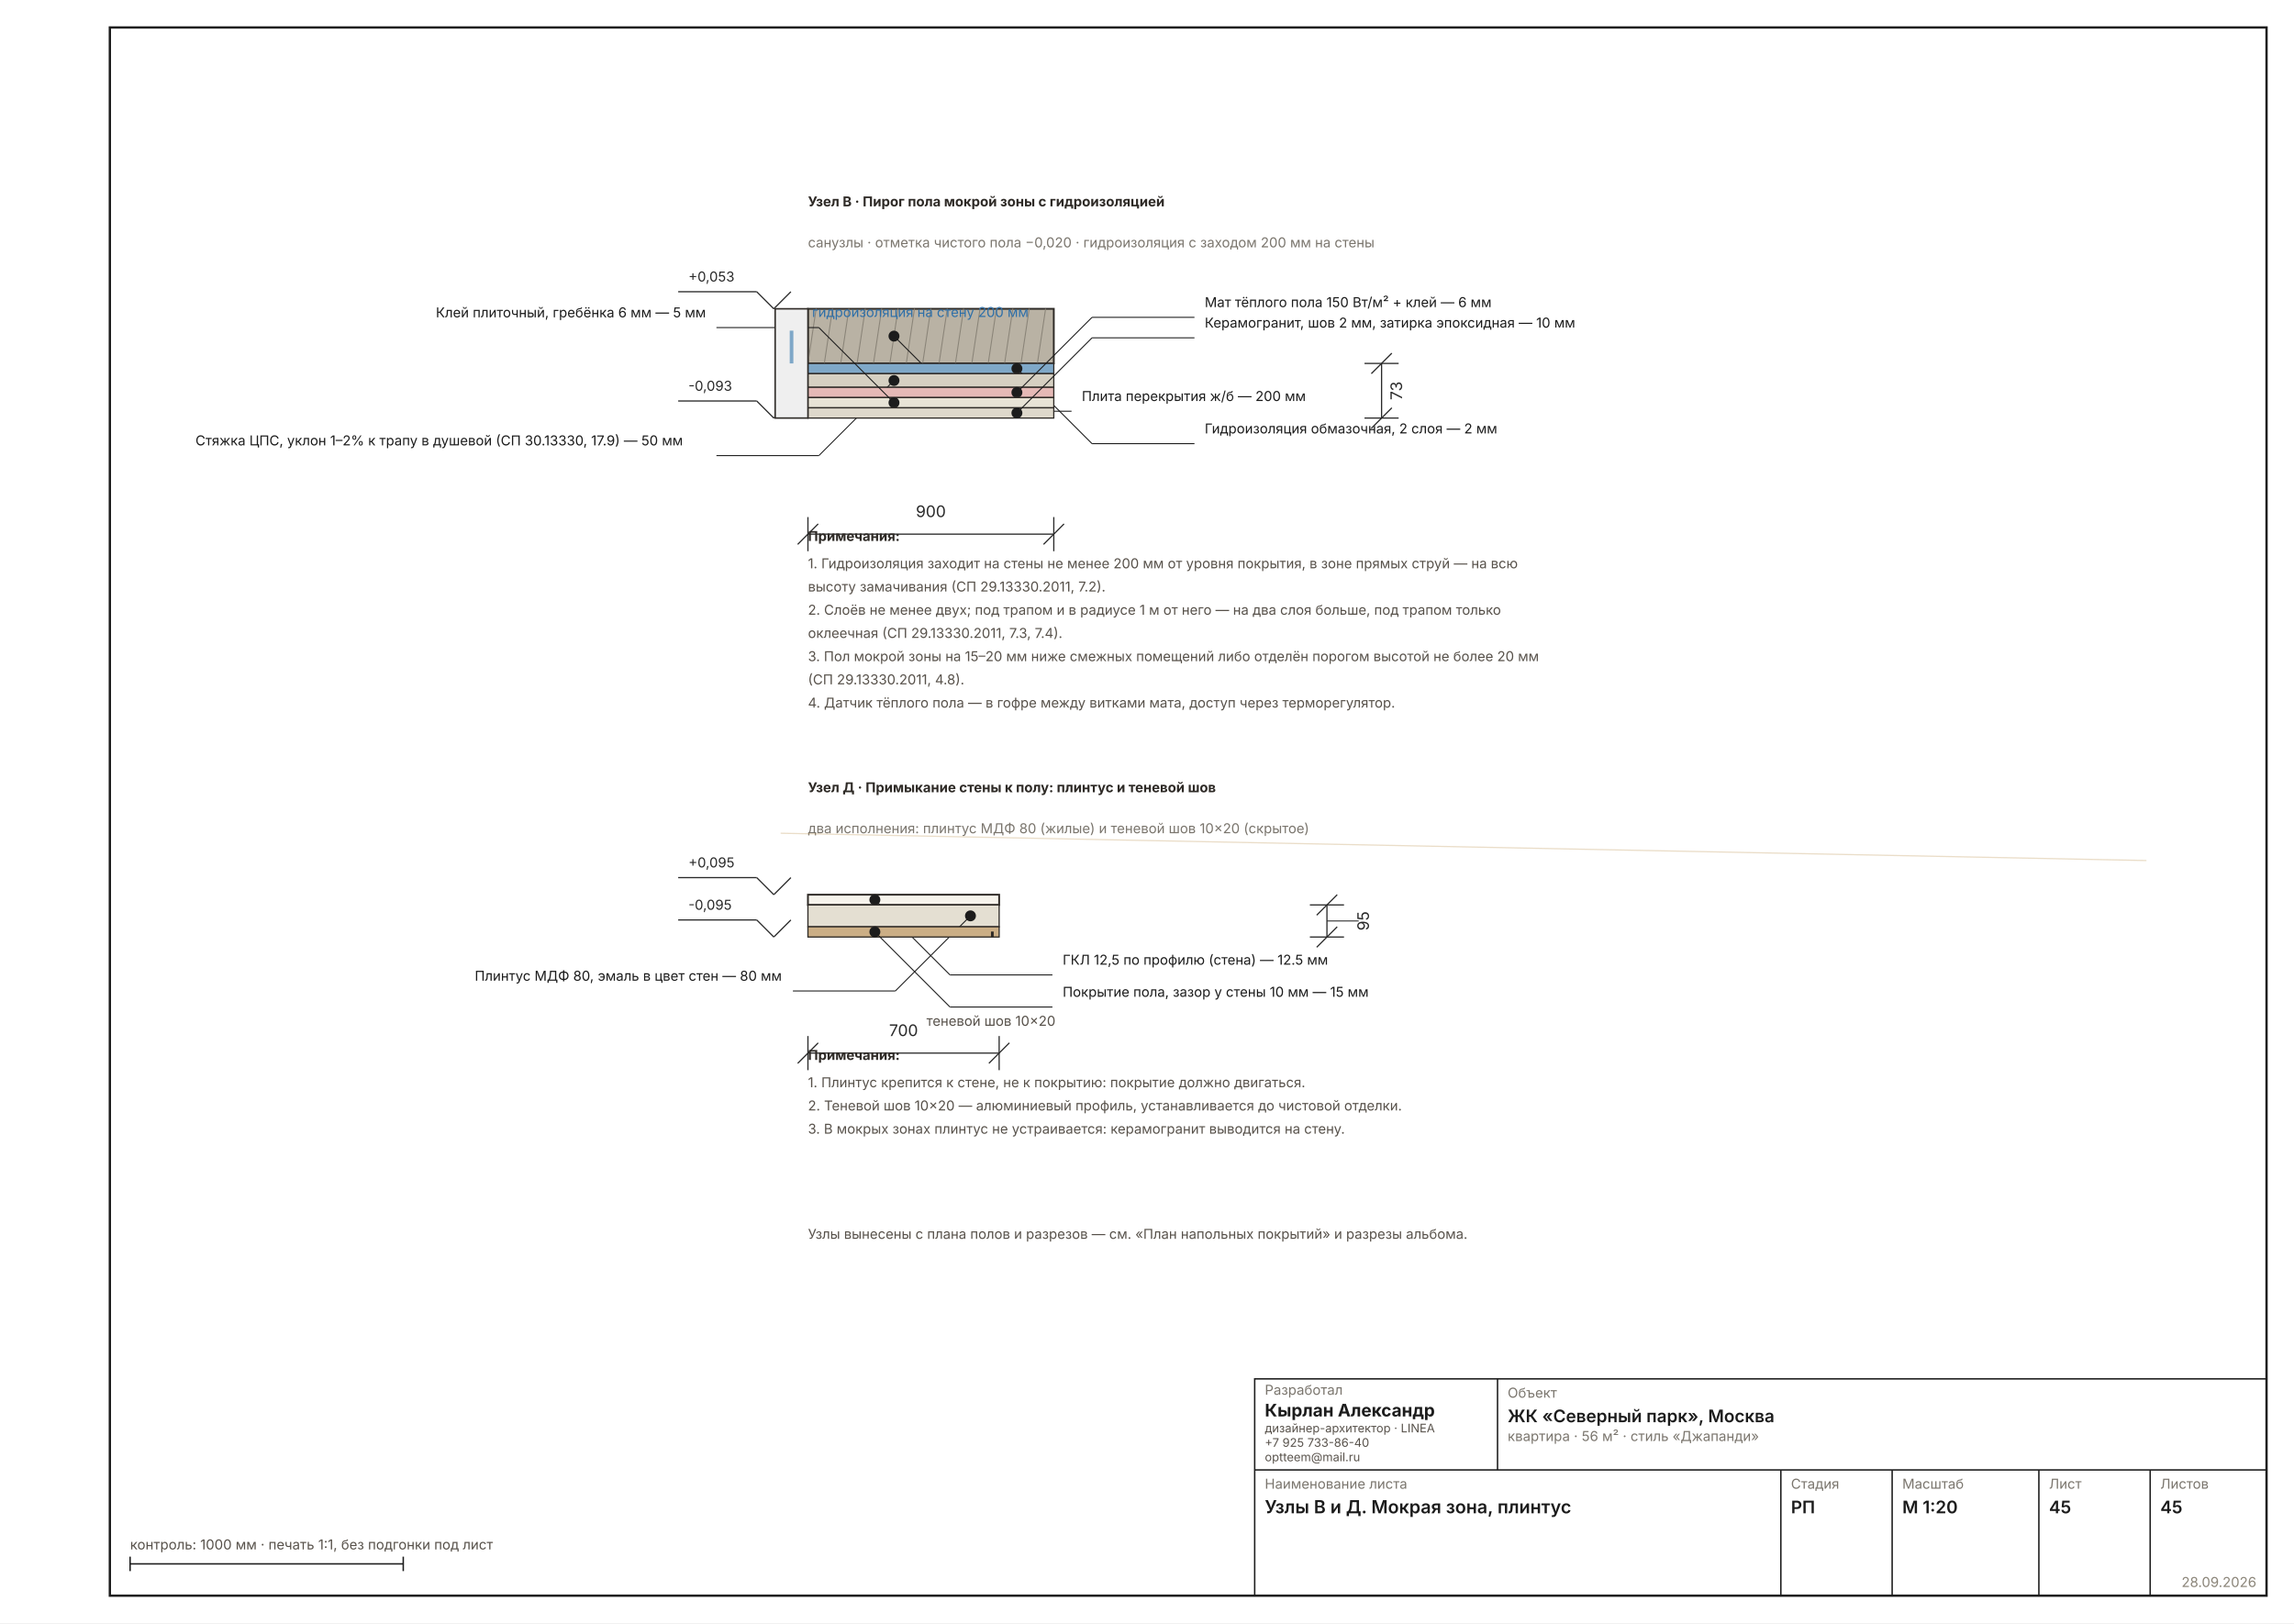
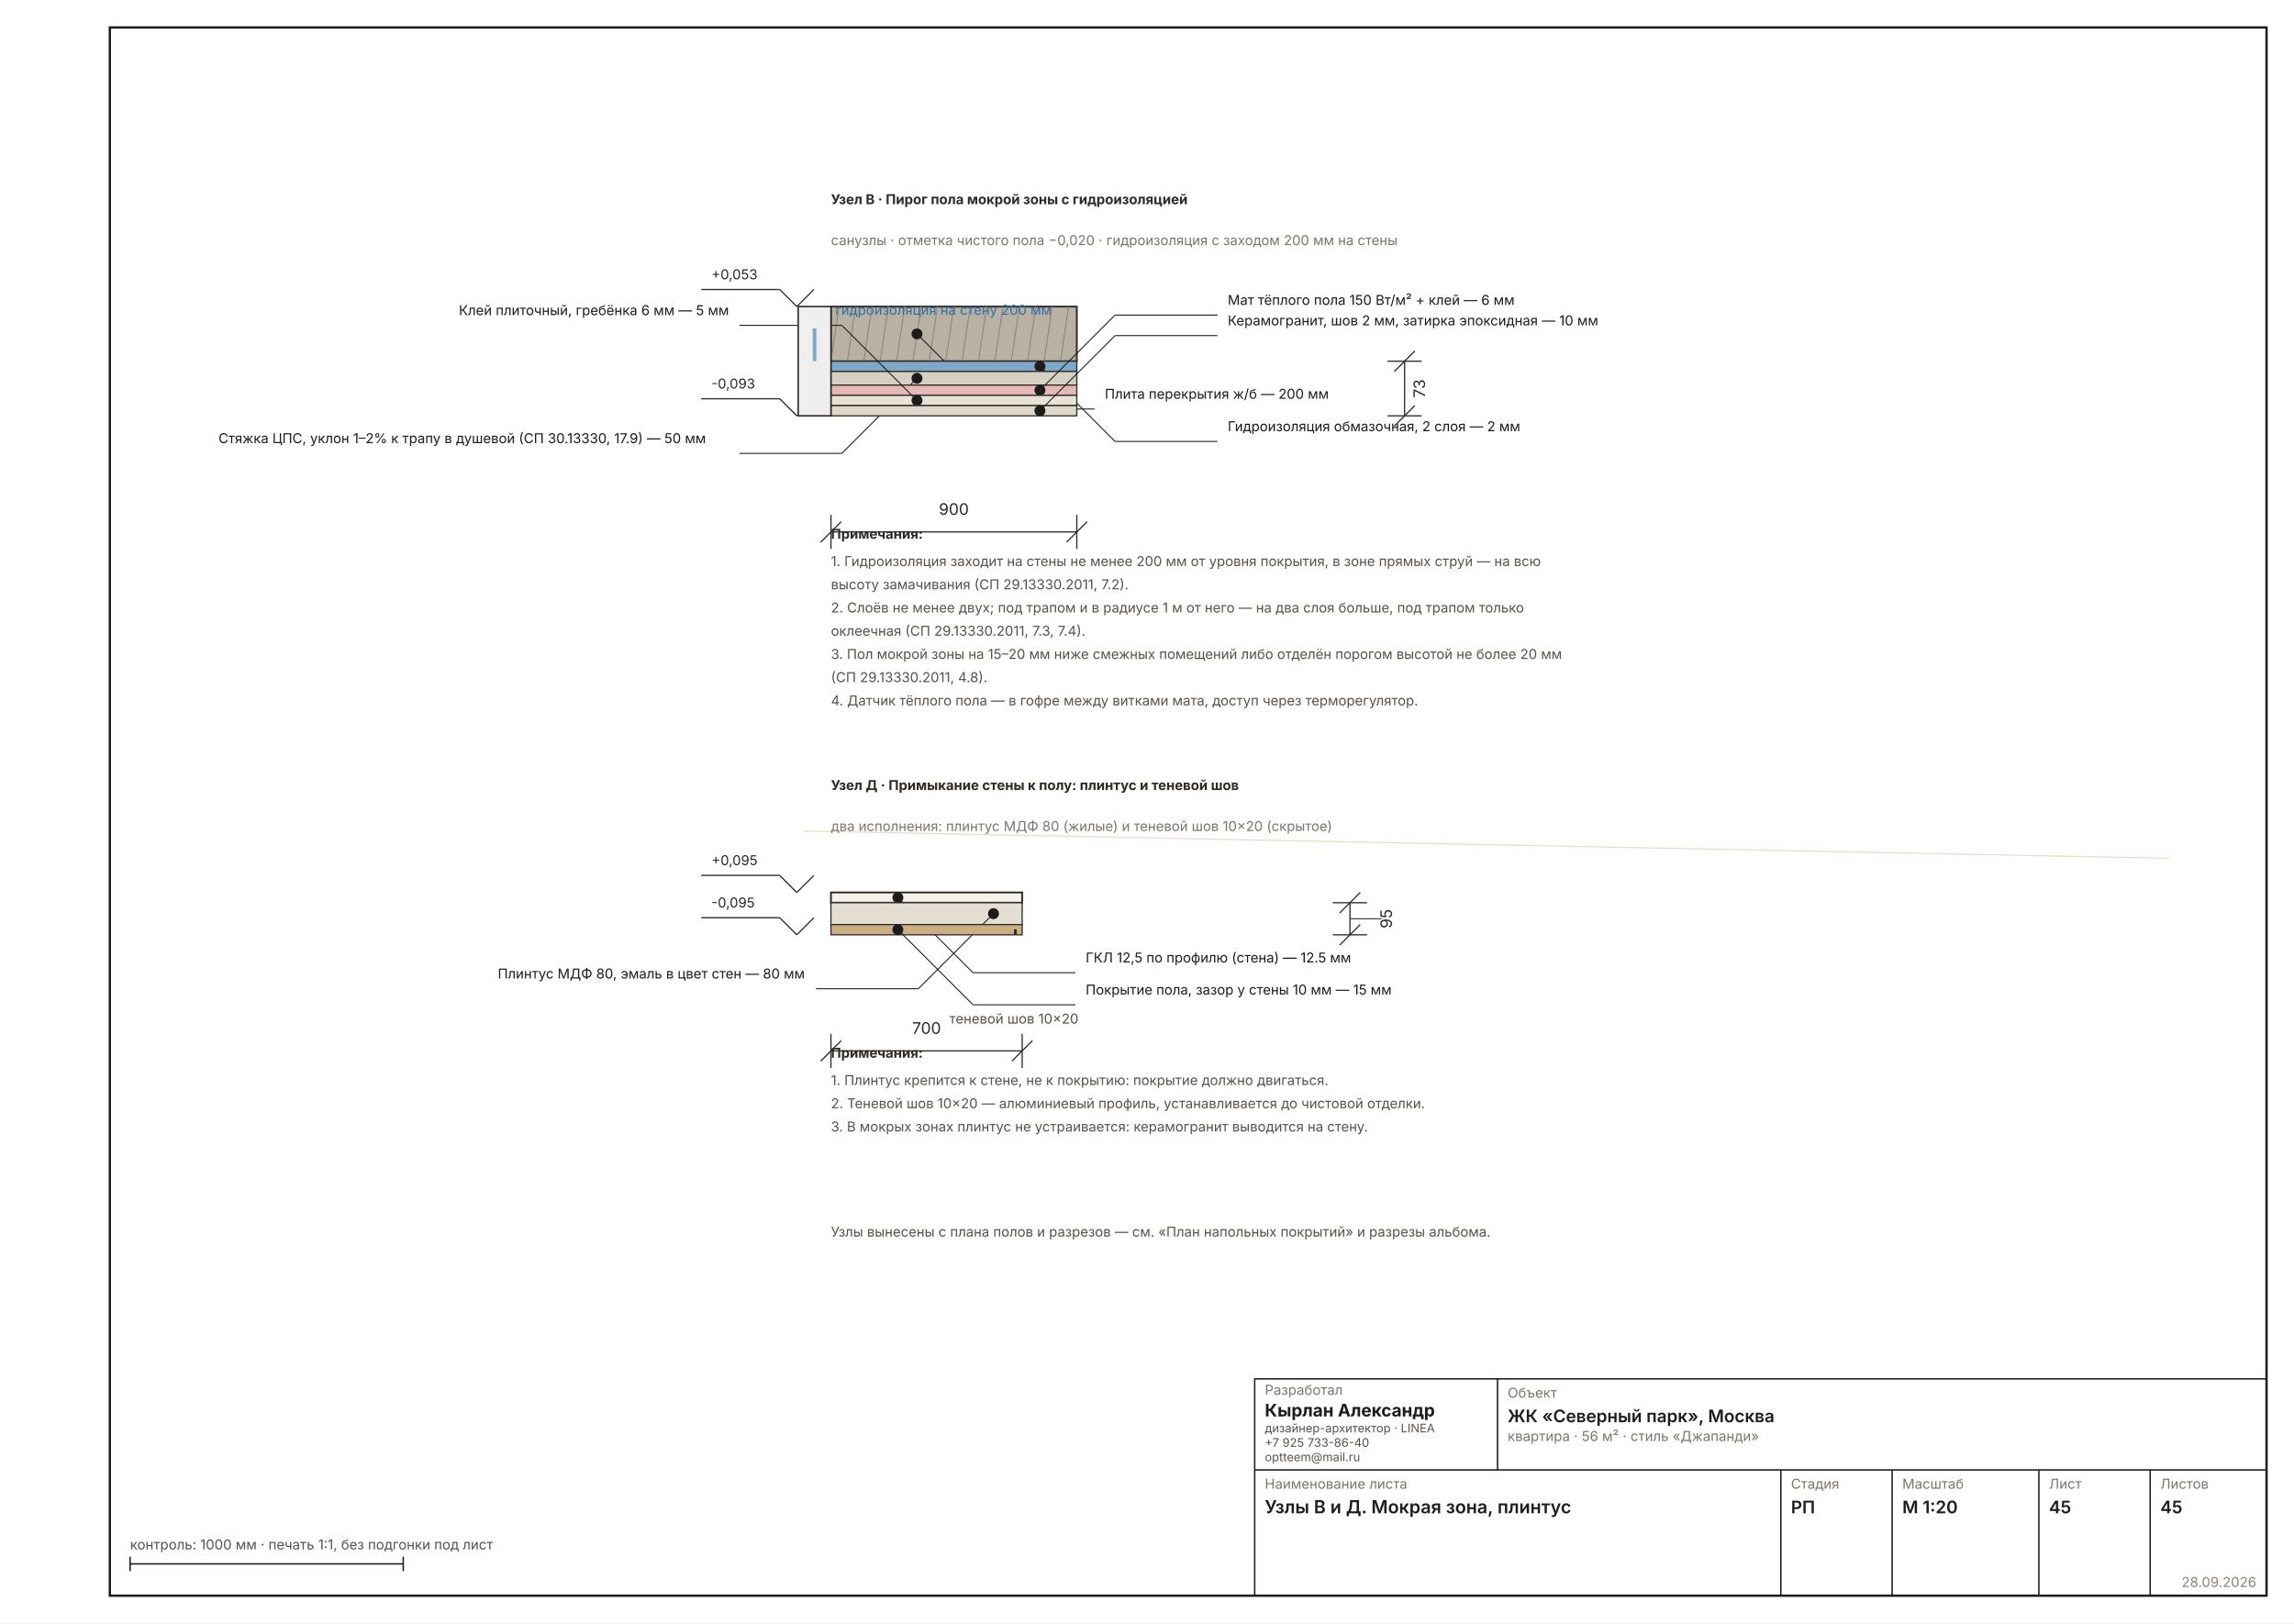
<svg xmlns="http://www.w3.org/2000/svg" width="1587" height="1123" viewBox="0 0 1587 1123" font-family="Inter, &quot;Helvetica Neue&quot;, Arial, sans-serif" data-sheet="node" data-scale="1:20">
  <rect width="1587" height="1123" fill="#FFFFFF" />
  <rect x="76" y="19" width="1492" height="1085" fill="none" stroke="#1C1C1C" stroke-width="1.6" />
-   <g transform="translate(275.47 -88.71144) scale(2.3622)">
+   <g transform="translate(291.3898 -90.24687) scale(2.3622)">
    <text x="120" y="98" font-size="4.00" font-weight="700" fill="#2E2A26">Узел В · Пирог пола мокрой зоны с гидроизоляцией</text>
    <text x="120" y="110" font-size="4.00" fill="#7A756D">санузлы · отметка чистого пола −0,020 · гидроизоляция с заходом 200 мм на стены</text>
    <rect x="120" y="128" width="72" height="16" fill="#B9B2A4" stroke="#2E2A26" stroke-width="0.53" />
    <line x1="120" y1="144" x2="122.4" y2="128" stroke="#8A8478" stroke-width="0.29" />
    <line x1="124.8" y1="144" x2="127.2" y2="128" stroke="#8A8478" stroke-width="0.29" />
    <line x1="129.6" y1="144" x2="132" y2="128" stroke="#8A8478" stroke-width="0.29" />
    <line x1="134.4" y1="144" x2="136.8" y2="128" stroke="#8A8478" stroke-width="0.29" />
    <line x1="139.2" y1="144" x2="141.6" y2="128" stroke="#8A8478" stroke-width="0.29" />
    <line x1="144" y1="144" x2="146.4" y2="128" stroke="#8A8478" stroke-width="0.29" />
    <line x1="148.8" y1="144" x2="151.2" y2="128" stroke="#8A8478" stroke-width="0.29" />
    <line x1="153.6" y1="144" x2="156" y2="128" stroke="#8A8478" stroke-width="0.29" />
    <line x1="158.4" y1="144" x2="160.8" y2="128" stroke="#8A8478" stroke-width="0.29" />
    <line x1="163.2" y1="144" x2="165.6" y2="128" stroke="#8A8478" stroke-width="0.29" />
    <line x1="168" y1="144" x2="170.4" y2="128" stroke="#8A8478" stroke-width="0.29" />
    <line x1="172.8" y1="144" x2="175.2" y2="128" stroke="#8A8478" stroke-width="0.29" />
    <line x1="177.6" y1="144" x2="180" y2="128" stroke="#8A8478" stroke-width="0.29" />
    <line x1="182.4" y1="144" x2="184.8" y2="128" stroke="#8A8478" stroke-width="0.29" />
    <line x1="187.2" y1="144" x2="189.6" y2="128" stroke="#8A8478" stroke-width="0.29" />
    <g data-el="leader" stroke="#1C1C1C" stroke-width="0.29" fill="none">
      <line x1="145.2" y1="136" x2="167.2" y2="158" />
      <line x1="167.2" y1="158" x2="197.2" y2="158" />
    </g>
    <circle cx="145.2" cy="136" r="1.6" fill="#1C1C1C" stroke="none" />
    <text x="200.2" y="155" font-size="4.00" fill="#1C1C1C">Плита перекрытия ж/б — 200 мм</text>
    <rect x="120" y="144" width="72" height="3" fill="#7FA8C8" stroke="#2E2A26" stroke-width="0.36" />
    <g data-el="leader" stroke="#1C1C1C" stroke-width="0.29" fill="none">
      <line x1="181.2" y1="145.5" x2="203.2" y2="167.5" />
      <line x1="203.2" y1="167.5" x2="233.2" y2="167.5" />
    </g>
    <circle cx="181.2" cy="145.5" r="1.6" fill="#1C1C1C" stroke="none" />
    <text x="236.2" y="164.5" font-size="4.00" fill="#1C1C1C">Гидроизоляция обмазочная, 2 слоя — 2 мм</text>
    <rect x="120" y="147" width="72" height="4" fill="#D6D0C2" stroke="#2E2A26" stroke-width="0.36" />
    <g data-el="leader" stroke="#1C1C1C" stroke-width="0.29" fill="none">
      <line x1="145.2" y1="149" x2="123.2" y2="171" />
      <line x1="123.2" y1="171" x2="93.2" y2="171" />
    </g>
    <circle cx="145.2" cy="149" r="1.6" fill="#1C1C1C" stroke="none" />
    <text x="-59.362" y="168" font-size="4.00" fill="#1C1C1C">Стяжка ЦПС, уклон 1–2% к трапу в душевой (СП 30.13330, 17.9) — 50 мм</text>
    <rect x="120" y="151" width="72" height="3" fill="#E5B9B6" stroke="#2E2A26" stroke-width="0.36" />
    <g data-el="leader" stroke="#1C1C1C" stroke-width="0.29" fill="none">
      <line x1="181.2" y1="152.5" x2="203.2" y2="130.5" />
      <line x1="203.2" y1="130.5" x2="233.2" y2="130.5" />
    </g>
    <circle cx="181.2" cy="152.5" r="1.6" fill="#1C1C1C" stroke="none" />
    <text x="236.2" y="127.5" font-size="4.00" fill="#1C1C1C">Мат тёплого пола 150 Вт/м² + клей — 6 мм</text>
    <rect x="120" y="154" width="72" height="3" fill="#E8E3D6" stroke="#2E2A26" stroke-width="0.36" />
    <g data-el="leader" stroke="#1C1C1C" stroke-width="0.29" fill="none">
      <line x1="145.2" y1="155.5" x2="123.2" y2="133.5" />
      <line x1="123.2" y1="133.5" x2="93.2" y2="133.5" />
    </g>
    <circle cx="145.2" cy="155.5" r="1.6" fill="#1C1C1C" stroke="none" />
    <text x="11.02" y="130.5" font-size="4.00" fill="#1C1C1C">Клей плиточный, гребёнка 6 мм — 5 мм</text>
    <rect x="120" y="157" width="72" height="3" fill="#DED8CB" stroke="#2E2A26" stroke-width="0.36" />
    <g data-el="leader" stroke="#1C1C1C" stroke-width="0.29" fill="none">
      <line x1="181.2" y1="158.5" x2="203.2" y2="136.5" />
      <line x1="203.2" y1="136.5" x2="233.2" y2="136.5" />
    </g>
    <circle cx="181.2" cy="158.5" r="1.6" fill="#1C1C1C" stroke="none" />
    <text x="236.2" y="133.5" font-size="4.00" fill="#1C1C1C">Керамогранит, шов 2 мм, затирка эпоксидная — 10 мм</text>
    <g data-el="level" stroke="#2A2A2A" stroke-width="0.36" fill="none">
      <line x1="105" y1="123" x2="110" y2="128" />
      <line x1="110" y1="128" x2="115" y2="123" />
      <line x1="105" y1="123" x2="82" y2="123" />
    </g>
    <text x="85" y="120" font-size="4.00" fill="#2A2A2A" text-anchor="start">+0,053</text>
    <g data-el="level" stroke="#2A2A2A" stroke-width="0.36" fill="none">
      <line x1="105" y1="155" x2="110" y2="160" />
      <line x1="110" y1="160" x2="115" y2="155" />
      <line x1="105" y1="155" x2="82" y2="155" />
    </g>
    <text x="85" y="152" font-size="4.00" fill="#2A2A2A" text-anchor="start">-0,093</text>
    <g data-el="dim" stroke="#2A2A2A" stroke-width="0.36" fill="none">
      <line x1="288" y1="144" x2="288" y2="160" />
      <line x1="283" y1="144" x2="293" y2="144" />
      <line x1="283" y1="160" x2="293" y2="160" />
      <line x1="285" y1="147" x2="291" y2="141" />
      <line x1="285" y1="163" x2="291" y2="157" />
    </g>
    <text x="294" y="152" font-size="4.67" fill="#2A2A2A" transform="rotate(-90 294 152)" text-anchor="middle">73</text>
    <g data-el="dim" stroke="#2A2A2A" stroke-width="0.36" fill="none">
      <line x1="120" y1="194" x2="192" y2="194" />
      <line x1="120" y1="189" x2="120" y2="199" />
      <line x1="192" y1="189" x2="192" y2="199" />
      <line x1="117" y1="197" x2="123" y2="191" />
      <line x1="189" y1="197" x2="195" y2="191" />
    </g>
    <text x="156" y="189" font-size="4.67" fill="#2A2A2A" text-anchor="middle">900</text>
    <rect x="110.4" y="128" width="9.6" height="32" fill="#EFEFEF" stroke="#2E2A26" stroke-width="0.44" />
    <line x1="115.2" y1="144" x2="115.2" y2="134.4" stroke="#7FA8C8" stroke-width="1.07" />
    <text x="121.2" y="130.4" font-size="4.00" fill="#2E6FA8">гидроизоляция на стену 200 мм</text>
    <g data-el="notes" />
    <text x="120" y="196" font-size="4.00" font-weight="700" fill="#2E2A26">Примечания:</text>
    <text x="120" y="204" font-size="4.00" fill="#57514A">1. Гидроизоляция заходит на стены не менее 200 мм от уровня покрытия, в зоне прямых струй — на всю</text>
    <text x="120" y="210.8" font-size="4.00" fill="#57514A">    высоту замачивания (СП 29.13330.2011, 7.2).</text>
    <text x="120" y="217.6" font-size="4.00" fill="#57514A">2. Слоёв не менее двух; под трапом и в радиусе 1 м от него — на два слоя больше, под трапом только</text>
    <text x="120" y="224.4" font-size="4.00" fill="#57514A">    оклеечная (СП 29.13330.2011, 7.3, 7.4).</text>
    <text x="120" y="231.2" font-size="4.00" fill="#57514A">3. Пол мокрой зоны на 15–20 мм ниже смежных помещений либо отделён порогом высотой не более 20 мм</text>
    <text x="120" y="238" font-size="4.00" fill="#57514A">    (СП 29.13330.2011, 4.8).</text>
    <text x="120" y="244.8" font-size="4.00" fill="#57514A">4. Датчик тёплого пола — в гофре между витками мата, доступ через терморегулятор.</text>
    <text x="120" y="269.6" font-size="4.00" font-weight="700" fill="#2E2A26">Узел Д · Примыкание стены к полу: плинтус и теневой шов</text>
    <text x="120" y="281.6" font-size="4.00" fill="#7A756D">два исполнения: плинтус МДФ 80 (жилые) и теневой шов 10×20 (скрытое)</text>
    <rect x="120" y="299.6" width="56" height="3" fill="#F6F3EC" stroke="#2E2A26" stroke-width="0.53" />
    <g data-el="leader" stroke="#1C1C1C" stroke-width="0.29" fill="none">
      <line x1="139.6" y1="301.1" x2="161.6" y2="323.1" />
      <line x1="161.6" y1="323.1" x2="191.6" y2="323.1" />
    </g>
    <circle cx="139.6" cy="301.1" r="1.6" fill="#1C1C1C" stroke="none" />
    <text x="194.6" y="320.1" font-size="4.00" fill="#1C1C1C">ГКЛ 12,5 по профилю (стена) — 12.5 мм</text>
    <rect x="120" y="302.6" width="56" height="6.4" fill="#E4DFD2" stroke="#2E2A26" stroke-width="0.36" />
    <g data-el="leader" stroke="#1C1C1C" stroke-width="0.29" fill="none">
      <line x1="167.6" y1="305.8" x2="145.6" y2="327.8" />
      <line x1="145.6" y1="327.8" x2="115.6" y2="327.8" />
    </g>
    <circle cx="167.6" cy="305.8" r="1.6" fill="#1C1C1C" stroke="none" />
    <text x="22.423" y="324.8" font-size="4.00" fill="#1C1C1C">Плинтус МДФ 80, эмаль в цвет стен — 80 мм</text>
    <rect x="120" y="309" width="56" height="3" fill="#CBAE85" stroke="#2E2A26" stroke-width="0.36" />
    <g data-el="leader" stroke="#1C1C1C" stroke-width="0.29" fill="none">
      <line x1="139.6" y1="310.5" x2="161.6" y2="332.5" />
      <line x1="161.6" y1="332.5" x2="191.6" y2="332.5" />
    </g>
    <circle cx="139.6" cy="310.5" r="1.6" fill="#1C1C1C" stroke="none" />
    <text x="194.6" y="329.5" font-size="4.00" fill="#1C1C1C">Покрытие пола, зазор у стены 10 мм — 15 мм</text>
    <g data-el="level" stroke="#2A2A2A" stroke-width="0.36" fill="none">
      <line x1="105" y1="294.6" x2="110" y2="299.6" />
      <line x1="110" y1="299.6" x2="115" y2="294.6" />
      <line x1="105" y1="294.6" x2="82" y2="294.6" />
    </g>
    <text x="85" y="291.6" font-size="4.00" fill="#2A2A2A" text-anchor="start">+0,095</text>
    <g data-el="level" stroke="#2A2A2A" stroke-width="0.36" fill="none">
      <line x1="105" y1="307" x2="110" y2="312" />
      <line x1="110" y1="312" x2="115" y2="307" />
      <line x1="105" y1="307" x2="82" y2="307" />
    </g>
    <text x="85" y="304" font-size="4.00" fill="#2A2A2A" text-anchor="start">-0,095</text>
    <g data-el="dim" stroke="#2A2A2A" stroke-width="0.36" fill="none">
      <line x1="272" y1="302.6" x2="272" y2="312" />
      <line x1="267" y1="302.6" x2="277" y2="302.6" />
      <line x1="267" y1="312" x2="277" y2="312" />
      <line x1="269" y1="305.6" x2="275" y2="299.6" />
      <line x1="269" y1="315" x2="275" y2="309" />
      <line x1="272" y1="307.3" x2="281.301" y2="307.3" stroke-width="0.29" />
    </g>
    <text x="284.301" y="307.3" font-size="4.67" fill="#2A2A2A" transform="rotate(-90 284.3008 307.3)" text-anchor="middle">95</text>
    <g data-el="dim" stroke="#2A2A2A" stroke-width="0.36" fill="none">
      <line x1="120" y1="346" x2="176" y2="346" />
      <line x1="120" y1="341" x2="120" y2="351" />
      <line x1="176" y1="341" x2="176" y2="351" />
      <line x1="117" y1="349" x2="123" y2="343" />
      <line x1="173" y1="349" x2="179" y2="343" />
    </g>
    <text x="148" y="341" font-size="4.67" fill="#2A2A2A" text-anchor="middle">700</text>
    <rect x="173.6" y="310.4" width="0.8" height="1.6" fill="#2E2A26" />
    <text x="173.6" y="338" font-size="4.00" fill="#57514A" text-anchor="middle">теневой шов 10×20</text>
    <g data-el="notes" />
    <text x="120" y="348" font-size="4.00" font-weight="700" fill="#2E2A26">Примечания:</text>
    <text x="120" y="356" font-size="4.00" fill="#57514A">1. Плинтус крепится к стене, не к покрытию: покрытие должно двигаться.</text>
    <text x="120" y="362.8" font-size="4.00" fill="#57514A">2. Теневой шов 10×20 — алюминиевый профиль, устанавливается до чистовой отделки.</text>
    <text x="120" y="369.6" font-size="4.00" fill="#57514A">3. В мокрых зонах плинтус не устраивается: керамогранит выводится на стену.</text>
    <line x1="112" y1="281.6" x2="512" y2="289.6" stroke="#C29A5B55" stroke-width="0.36" />
    <text x="120" y="400.4" font-size="4.00" fill="#57514A">Узлы вынесены с плана полов и разрезов — см. «План напольных покрытий» и разрезы альбома.</text>
  </g>
  <g data-el="stamp" stroke="#1C1C1C" stroke-width="1" fill="none">
    <rect x="868" y="954" width="700" height="150" />
    <line x1="868" y1="1017" x2="1568" y2="1017" />
    <line x1="1036" y1="954" x2="1036" y2="1017" />
    <line x1="1232" y1="1017" x2="1232" y2="1104" />
    <line x1="1309" y1="1017" x2="1309" y2="1104" />
    <line x1="1410.5" y1="1017" x2="1410.5" y2="1104" />
    <line x1="1487.5" y1="1017" x2="1487.5" y2="1104" />
  </g>
  <text x="875" y="965" font-size="9.5" fill="#7A756D">Разработал</text>
  <text x="875" y="980" font-size="12" font-weight="700" fill="#1C1C1C">Кырлан Александр</text>
  <text x="875" y="991" font-size="8.2" fill="#57514A">дизайнер-архитектор · LINEA</text>
  <text x="875" y="1001" font-size="8.2" fill="#57514A">+7 925 733-86-40</text>
  <text x="875" y="1011" font-size="8.2" fill="#57514A">optteem@mail.ru</text>
  <text x="1043" y="967" font-size="9.5" fill="#7A756D">Объект</text>
  <text x="1043" y="984" font-size="12" font-weight="600" fill="#1C1C1C">ЖК «Северный парк», Москва</text>
  <text x="1043" y="997" font-size="9.5" fill="#7A756D">квартира · 56 м² · стиль «Джапанди»</text>
  <text x="875" y="1030" font-size="9.5" fill="#7A756D">Наименование листа</text>
  <text x="875" y="1047" font-size="12.5" font-weight="600" fill="#1C1C1C">Узлы В и Д. Мокрая зона, плинтус</text>
  <text x="1239" y="1030" font-size="9.5" fill="#7A756D">Стадия</text>
  <text x="1239" y="1047" font-size="12" font-weight="600" fill="#1C1C1C">РП</text>
  <text x="1316" y="1030" font-size="9.5" fill="#7A756D">Масштаб</text>
  <text x="1316" y="1047" font-size="12" font-weight="600" fill="#1C1C1C">М 1:20</text>
  <text x="1417.5" y="1030" font-size="9.5" fill="#7A756D">Лист</text>
  <text x="1417.5" y="1047" font-size="12" font-weight="600" fill="#1C1C1C">45</text>
  <text x="1494.5" y="1030" font-size="9.5" fill="#7A756D">Листов</text>
  <text x="1494.5" y="1047" font-size="12" font-weight="600" fill="#1C1C1C">45</text>
  <text x="1561" y="1098" font-size="9.5" fill="#8A8478" text-anchor="end">28.09.2026</text>
  <g stroke="#1C1C1C" stroke-width="1">
    <line x1="90" y1="1082" x2="278.976" y2="1082" />
    <line x1="90" y1="1077" x2="90" y2="1087" />
    <line x1="278.976" y1="1077" x2="278.976" y2="1087" />
  </g>
  <text x="90" y="1072" font-size="9.5" fill="#57514A">контроль: 1000 мм · печать 1:1, без подгонки под лист</text>
</svg>
